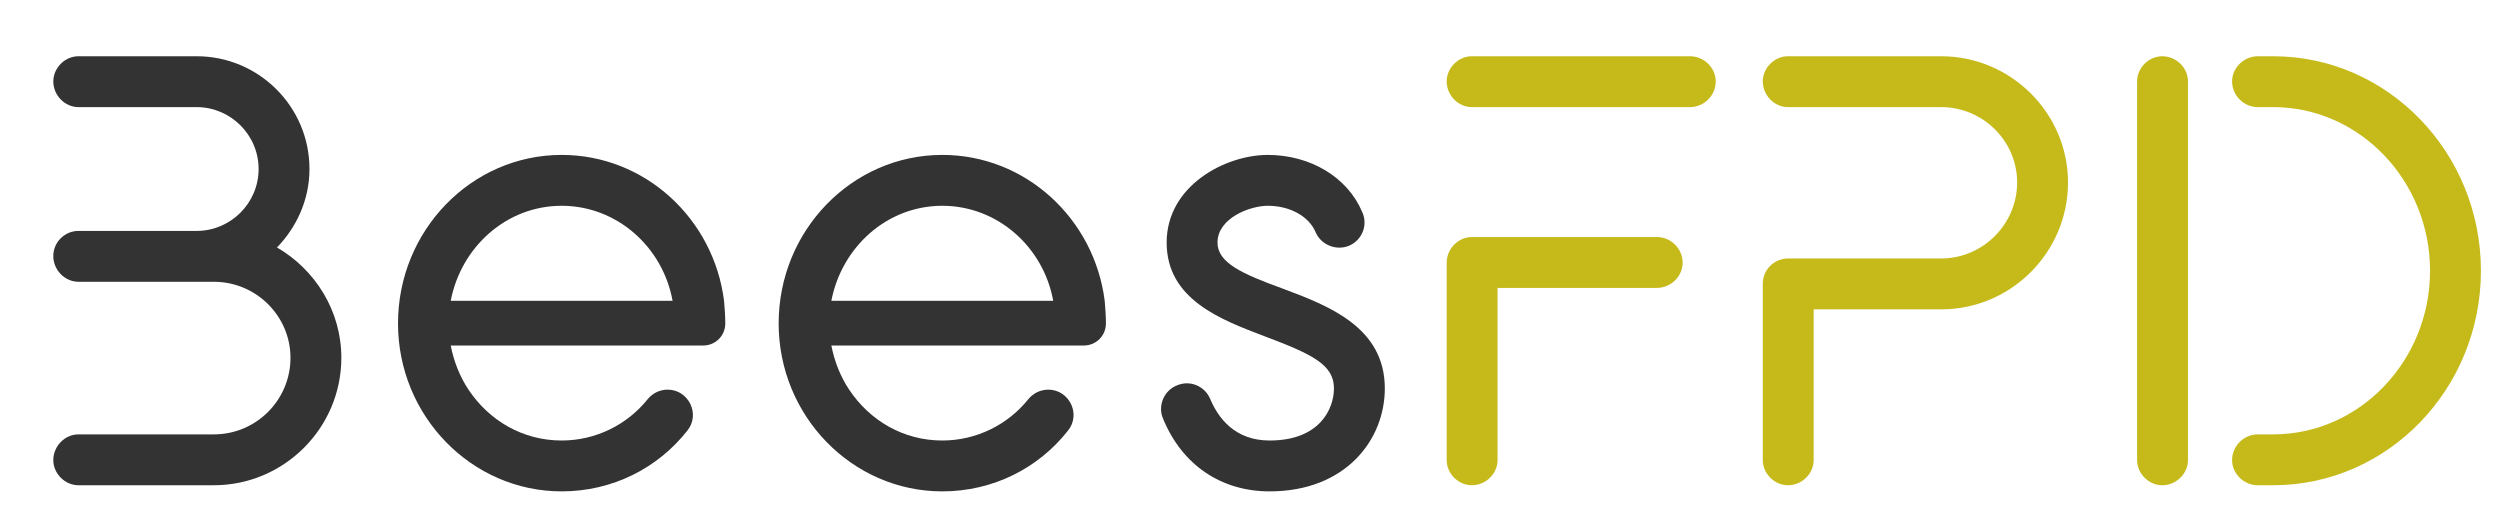
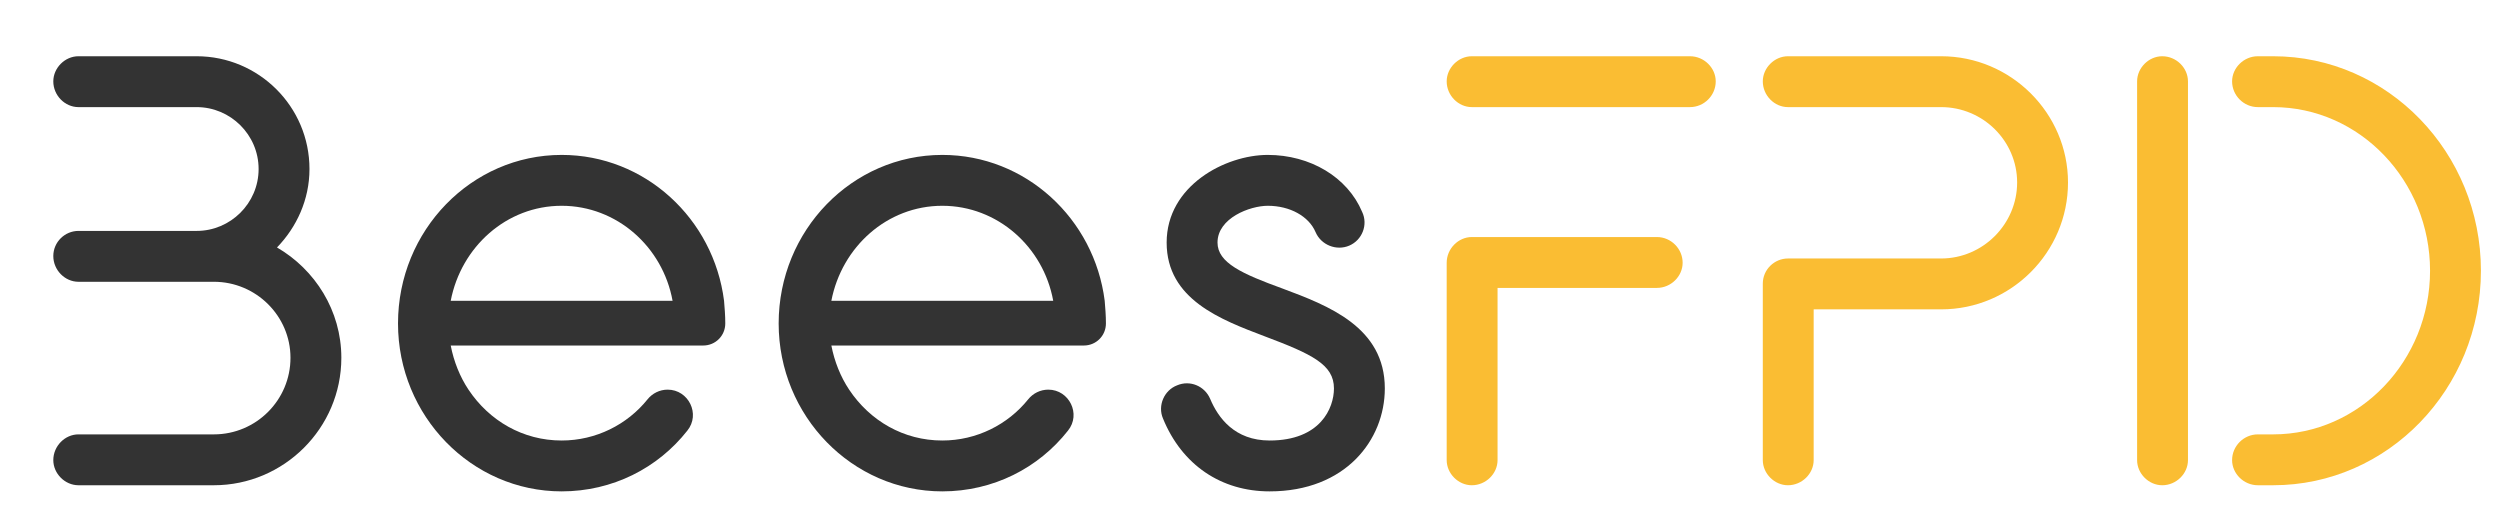
<svg xmlns="http://www.w3.org/2000/svg" xmlns:xlink="http://www.w3.org/1999/xlink" viewBox="380 338 420 85" width="420" height="85">
  <g id="logo-group">
    <image xlink:href="" id="container" x="272" y="144" width="480" height="480" transform="translate(0 0)" style="display: none;" />
    <g id="logo-center" transform="translate(268.4555 0)">
      <image xlink:href="" id="icon_container" x="0" y="0" style="display: none;" />
      <g id="slogan" style="font-style:normal;font-weight:700;font-size:32px;line-height:1;font-family:'Brandmark1 Bold';font-variant-ligatures:none;text-align:center;text-anchor:middle" transform="translate(0 0)" />
      <g id="title" style="font-style:normal;font-weight:normal;font-size:72px;line-height:1;font-family:'Brandmark Sans 10';font-variant-ligatures:normal;text-align:center;text-anchor:middle" transform="translate(0 0)">
        <path id="path200238" style="font-style:normal;font-weight:normal;font-size:72px;line-height:1;font-family:'Brandmark Sans 10';font-variant-ligatures:normal;text-align:center;text-anchor:middle" d="m 395.767,-27.936 c 2.304,-2.376 3.816,-5.616 3.816,-9.216 0,-7.344 -5.976,-13.248 -13.248,-13.248 h -13.896 c -1.584,0 -2.952,1.368 -2.952,2.952 0,1.656 1.368,3.024 2.952,3.024 h 13.896 c 3.96,0 7.272,3.24 7.272,7.272 0,4.032 -3.312,7.272 -7.272,7.272 h -13.896 c -1.584,0 -2.952,1.296 -2.952,2.952 0,1.656 1.368,3.024 2.952,3.024 h 15.912 c 4.968,0 9,4.032 9,8.928 0,4.968 -4.032,9 -9,9 h -15.912 c -1.584,0 -2.952,1.368 -2.952,3.024 0,1.584 1.368,2.952 2.952,2.952 h 15.912 c 8.208,0 14.976,-6.696 14.976,-14.976 0,-5.544 -3.096,-10.368 -7.56,-12.96 z" stroke-width="0" stroke-linejoin="miter" stroke-miterlimit="2" fill="#333333" stroke="#333333" transform="translate(0 319.1212) translate(120.5 28.328) scale(1.43) translate(-369.4873 50.4)" />
        <path id="path200240" style="font-style:normal;font-weight:normal;font-size:72px;line-height:1;font-family:'Brandmark Sans 10';font-variant-ligatures:normal;text-align:center;text-anchor:middle" d="m 448.288,-21.672 c -1.224,-9.648 -9.288,-17.136 -19.08,-17.136 -10.584,0 -19.224,8.856 -19.224,19.8 0,10.872 8.64,19.728 19.224,19.728 5.976,0 11.304,-2.736 14.76,-7.128 1.584,-1.944 0.144,-4.824 -2.304,-4.824 -0.936,0 -1.8,0.432 -2.376,1.152 -2.376,2.952 -6.048,4.824 -10.08,4.824 -4.536,0 -8.496,-2.304 -10.944,-5.976 -1.008,-1.512 -1.728,-3.312 -2.088,-5.184 h 29.664 c 1.44,0 2.592,-1.152 2.592,-2.592 0,-0.936 -0.072,-1.8 -0.144,-2.664 z m -32.112,0 c 1.224,-6.336 6.552,-11.16 13.032,-11.16 6.48,0 11.88,4.824 13.032,11.16 z" stroke-width="0" stroke-linejoin="miter" stroke-miterlimit="2" fill="#333333" stroke="#333333" transform="translate(0 319.1212) translate(178.4102 44.90456) scale(1.43) translate(-409.9839 38.808)" />
        <path id="path200242" style="font-style:normal;font-weight:normal;font-size:72px;line-height:1;font-family:'Brandmark Sans 10';font-variant-ligatures:normal;text-align:center;text-anchor:middle" d="m 493.007,-21.672 c -1.224,-9.648 -9.288,-17.136 -19.08,-17.136 -10.584,0 -19.224,8.856 -19.224,19.8 0,10.872 8.64,19.728 19.224,19.728 5.976,0 11.304,-2.736 14.76,-7.128 1.584,-1.944 0.144,-4.824 -2.304,-4.824 -0.936,0 -1.8,0.432 -2.376,1.152 -2.376,2.952 -6.048,4.824 -10.08,4.824 -4.536,0 -8.496,-2.304 -10.944,-5.976 -1.008,-1.512 -1.728,-3.312 -2.088,-5.184 h 29.664 c 1.44,0 2.592,-1.152 2.592,-2.592 0,-0.936 -0.072,-1.8 -0.144,-2.664 z m -32.112,0 c 1.224,-6.336 6.552,-11.16 13.032,-11.16 6.48,0 11.88,4.824 13.032,11.16 z" stroke-width="0" stroke-linejoin="miter" stroke-miterlimit="2" fill="#333333" stroke="#333333" transform="translate(0 319.1212) translate(242.358 44.90456) scale(1.43) translate(-454.7026 38.808)" />
        <path id="path200244" style="font-style:normal;font-weight:normal;font-size:72px;line-height:1;font-family:'Brandmark Sans 10';font-variant-ligatures:normal;text-align:center;text-anchor:middle" d="m 513.893,-23.112 c -4.752,-1.728 -7.632,-3.024 -7.632,-5.4 0,-2.88 3.816,-4.32 5.904,-4.32 2.592,0 4.824,1.224 5.616,3.096 0.648,1.512 2.448,2.232 3.96,1.584 1.512,-0.648 2.232,-2.448 1.512,-3.96 -1.728,-4.104 -6.12,-6.696 -11.088,-6.696 -4.968,0 -11.88,3.6 -11.88,10.296 0,6.696 6.408,9.072 11.52,11.016 5.544,2.088 8.136,3.312 8.136,6.12 0,2.304 -1.584,6.12 -7.56,6.12 -4.104,0 -6.048,-2.664 -6.984,-4.896 -0.648,-1.512 -2.376,-2.232 -3.888,-1.584 -1.512,0.576 -2.304,2.376 -1.656,3.888 2.232,5.472 6.84,8.568 12.528,8.568 8.928,0 13.536,-6.048 13.536,-12.096 0,-7.2 -6.624,-9.72 -12.024,-11.736 z" stroke-width="0" stroke-linejoin="miter" stroke-miterlimit="2" fill="#333333" stroke="#333333" transform="translate(0 319.1212) translate(306.598 44.90456) scale(1.43) translate(-499.6257 38.808)" />
-         <path id="path200246" style="font-style:normal;font-weight:normal;font-size:72px;line-height:1;font-family:'Brandmark Sans 10';font-variant-ligatures:normal;text-align:center;text-anchor:middle" d="m 561.769,-50.4 h -25.632 c -1.584,0 -2.952,1.368 -2.952,2.952 0,1.656 1.368,3.024 2.952,3.024 h 25.632 c 1.656,0 3.024,-1.368 3.024,-3.024 0,-1.584 -1.368,-2.952 -3.024,-2.952 z m -28.584,47.448 c 0,1.584 1.368,2.952 2.952,2.952 1.656,0 3.024,-1.368 3.024,-2.952 v -20.232 h 18.72 c 1.656,0 3.024,-1.368 3.024,-2.952 0,-1.656 -1.368,-3.024 -3.024,-3.024 h -21.744 c -1.584,0 -2.952,1.368 -2.952,3.024 z" stroke-width="0" stroke-linejoin="miter" stroke-miterlimit="2" fill="#c5ba1a" stroke="#c5ba1a" transform="translate(0 319.1212) translate(354.5876 28.328) scale(1.43) translate(-533.1849 50.4)" />
-         <path id="path200248" style="font-style:normal;font-weight:normal;font-size:72px;line-height:1;font-family:'Brandmark Sans 10';font-variant-ligatures:normal;text-align:center;text-anchor:middle" d="m 591.275,-50.4 h -18 c -1.584,0 -2.952,1.368 -2.952,2.952 0,1.656 1.368,3.024 2.952,3.024 h 18 c 4.896,0 8.928,3.96 8.928,8.856 0,4.896 -4.032,8.928 -8.928,8.928 h -18 c -1.584,0 -2.952,1.296 -2.952,2.952 v 20.736 c 0,1.584 1.368,2.952 2.952,2.952 1.656,0 3.024,-1.368 3.024,-2.952 v -17.712 h 14.976 c 8.208,0 14.904,-6.696 14.904,-14.904 0,-8.136 -6.696,-14.832 -14.904,-14.832 z" stroke-width="0" stroke-linejoin="miter" stroke-miterlimit="2" fill="#c5ba1a" stroke="#c5ba1a" transform="translate(0 319.1212) translate(407.6957 28.328) scale(1.43) translate(-570.3234 50.4)" />
-         <path id="path200250" style="font-style:normal;font-weight:normal;font-size:72px;line-height:1;font-family:'Brandmark Sans 10';font-variant-ligatures:normal;text-align:center;text-anchor:middle" d="m 617.249,-50.4 c -1.584,0 -2.952,1.368 -2.952,2.952 v 44.496 c 0,1.584 1.368,2.952 2.952,2.952 1.656,0 3.024,-1.368 3.024,-2.952 v -44.496 c 0,-1.584 -1.368,-2.952 -3.024,-2.952 z m 8.208,47.448 c 0,1.584 1.368,2.952 3.024,2.952 h 1.8 c 13.464,0 24.408,-11.304 24.408,-25.2 0,-13.896 -10.944,-25.2 -24.408,-25.2 h -1.8 c -1.656,0 -3.024,1.368 -3.024,2.952 0,1.656 1.368,3.024 3.024,3.024 h 1.8 c 10.152,0 18.432,8.64 18.432,19.224 0,10.584 -8.28,19.224 -18.432,19.224 h -1.8 c -1.656,0 -3.024,1.368 -3.024,3.024 z" stroke-width="0" stroke-linejoin="miter" stroke-miterlimit="2" fill="#c5ba1a" stroke="#c5ba1a" transform="translate(0 319.1212) translate(470.5785 28.328) scale(1.43) translate(-614.2974 50.4)" />
+         <path id="path200246" style="font-style:normal;font-weight:normal;font-size:72px;line-height:1;font-family:'Brandmark Sans 10';font-variant-ligatures:normal;text-align:center;text-anchor:middle" d="m 561.769,-50.4 h -25.632 c -1.584,0 -2.952,1.368 -2.952,2.952 0,1.656 1.368,3.024 2.952,3.024 h 25.632 c 1.656,0 3.024,-1.368 3.024,-3.024 0,-1.584 -1.368,-2.952 -3.024,-2.952 z m -28.584,47.448 c 0,1.584 1.368,2.952 2.952,2.952 1.656,0 3.024,-1.368 3.024,-2.952 v -20.232 h 18.72 c 1.656,0 3.024,-1.368 3.024,-2.952 0,-1.656 -1.368,-3.024 -3.024,-3.024 h -21.744 c -1.584,0 -2.952,1.368 -2.952,3.024 z" stroke-width="0" stroke-linejoin="miter" stroke-miterlimit="2" fill="#FABD33" stroke="#FABD33" transform="translate(0 319.1212) translate(354.5876 28.328) scale(1.43) translate(-533.1849 50.4)" />
+         <path id="path200248" style="font-style:normal;font-weight:normal;font-size:72px;line-height:1;font-family:'Brandmark Sans 10';font-variant-ligatures:normal;text-align:center;text-anchor:middle" d="m 591.275,-50.4 h -18 c -1.584,0 -2.952,1.368 -2.952,2.952 0,1.656 1.368,3.024 2.952,3.024 h 18 c 4.896,0 8.928,3.96 8.928,8.856 0,4.896 -4.032,8.928 -8.928,8.928 h -18 c -1.584,0 -2.952,1.296 -2.952,2.952 v 20.736 c 0,1.584 1.368,2.952 2.952,2.952 1.656,0 3.024,-1.368 3.024,-2.952 v -17.712 h 14.976 c 8.208,0 14.904,-6.696 14.904,-14.904 0,-8.136 -6.696,-14.832 -14.904,-14.832 z" stroke-width="0" stroke-linejoin="miter" stroke-miterlimit="2" fill="#FABD33" stroke="#FABD33" transform="translate(0 319.1212) translate(407.6957 28.328) scale(1.43) translate(-570.3234 50.4)" />
+         <path id="path200250" style="font-style:normal;font-weight:normal;font-size:72px;line-height:1;font-family:'Brandmark Sans 10';font-variant-ligatures:normal;text-align:center;text-anchor:middle" d="m 617.249,-50.4 c -1.584,0 -2.952,1.368 -2.952,2.952 v 44.496 c 0,1.584 1.368,2.952 2.952,2.952 1.656,0 3.024,-1.368 3.024,-2.952 v -44.496 c 0,-1.584 -1.368,-2.952 -3.024,-2.952 z m 8.208,47.448 c 0,1.584 1.368,2.952 3.024,2.952 h 1.8 c 13.464,0 24.408,-11.304 24.408,-25.2 0,-13.896 -10.944,-25.2 -24.408,-25.2 h -1.8 c -1.656,0 -3.024,1.368 -3.024,2.952 0,1.656 1.368,3.024 3.024,3.024 h 1.8 c 10.152,0 18.432,8.64 18.432,19.224 0,10.584 -8.28,19.224 -18.432,19.224 h -1.8 c -1.656,0 -3.024,1.368 -3.024,3.024 z" stroke-width="0" stroke-linejoin="miter" stroke-miterlimit="2" fill="#FABD33" stroke="#FABD33" transform="translate(0 319.1212) translate(470.5785 28.328) scale(1.43) translate(-614.2974 50.4)" />
      </g>
    </g>
  </g>
</svg>
